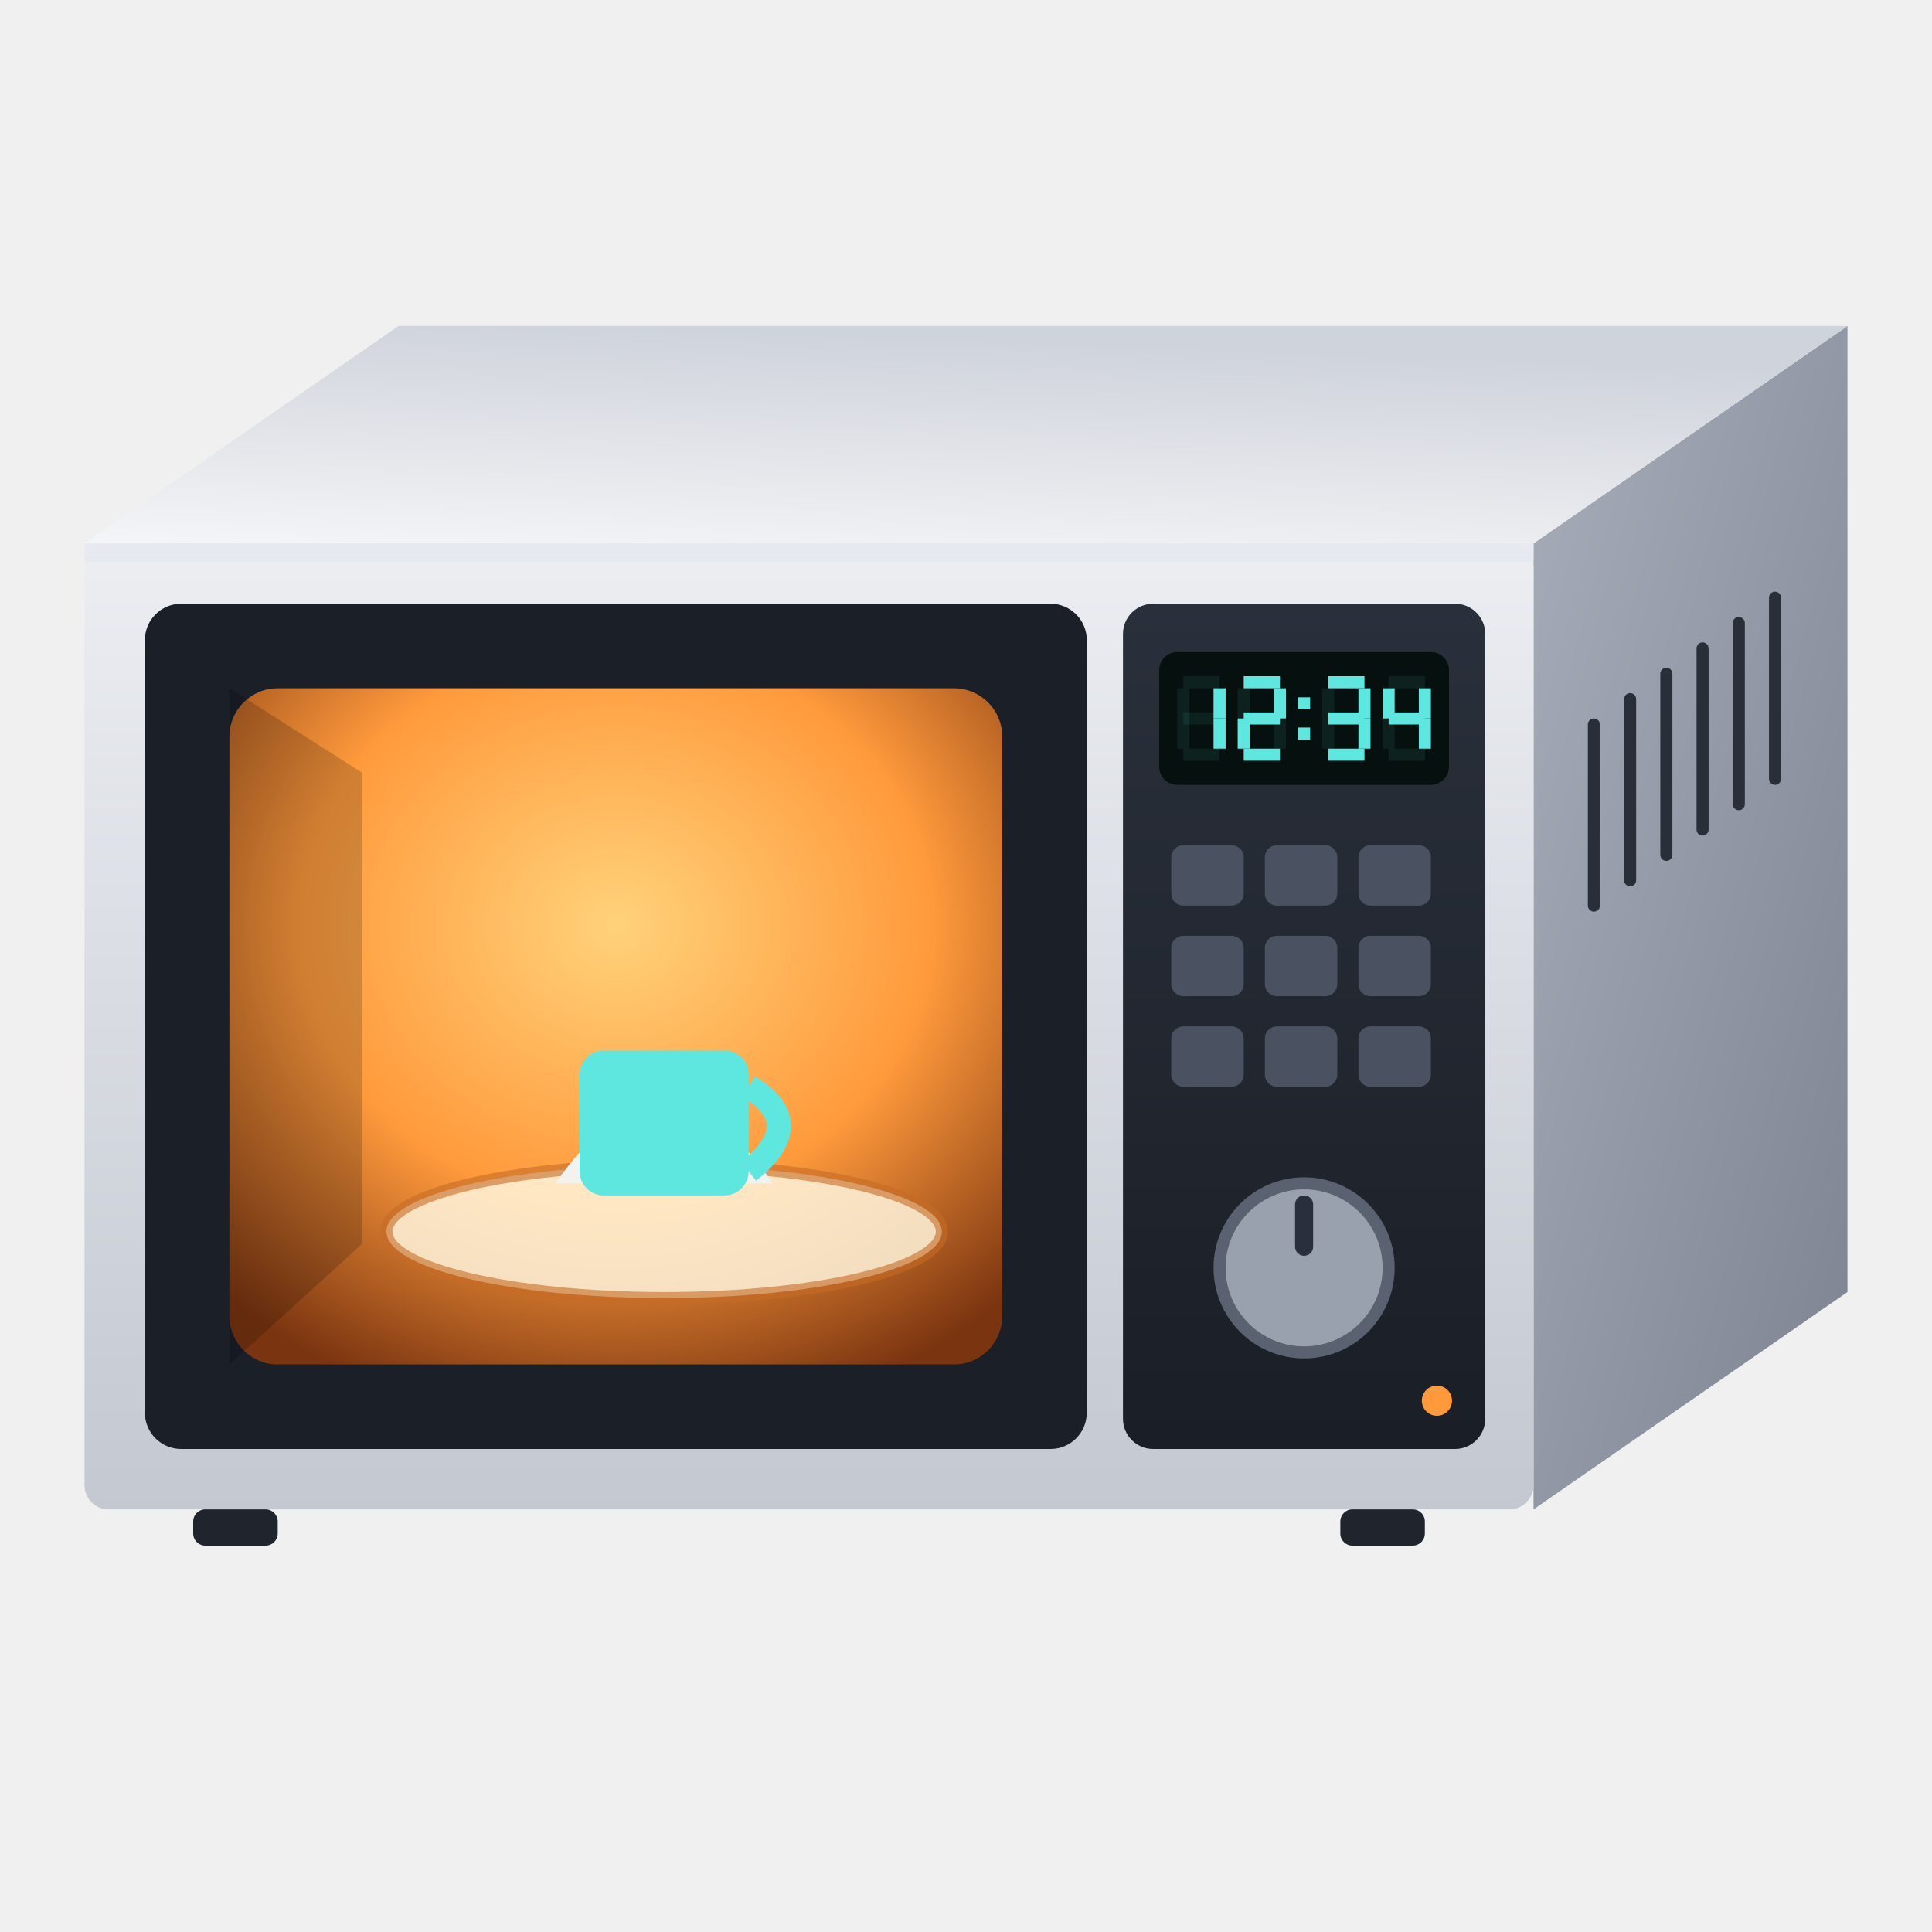
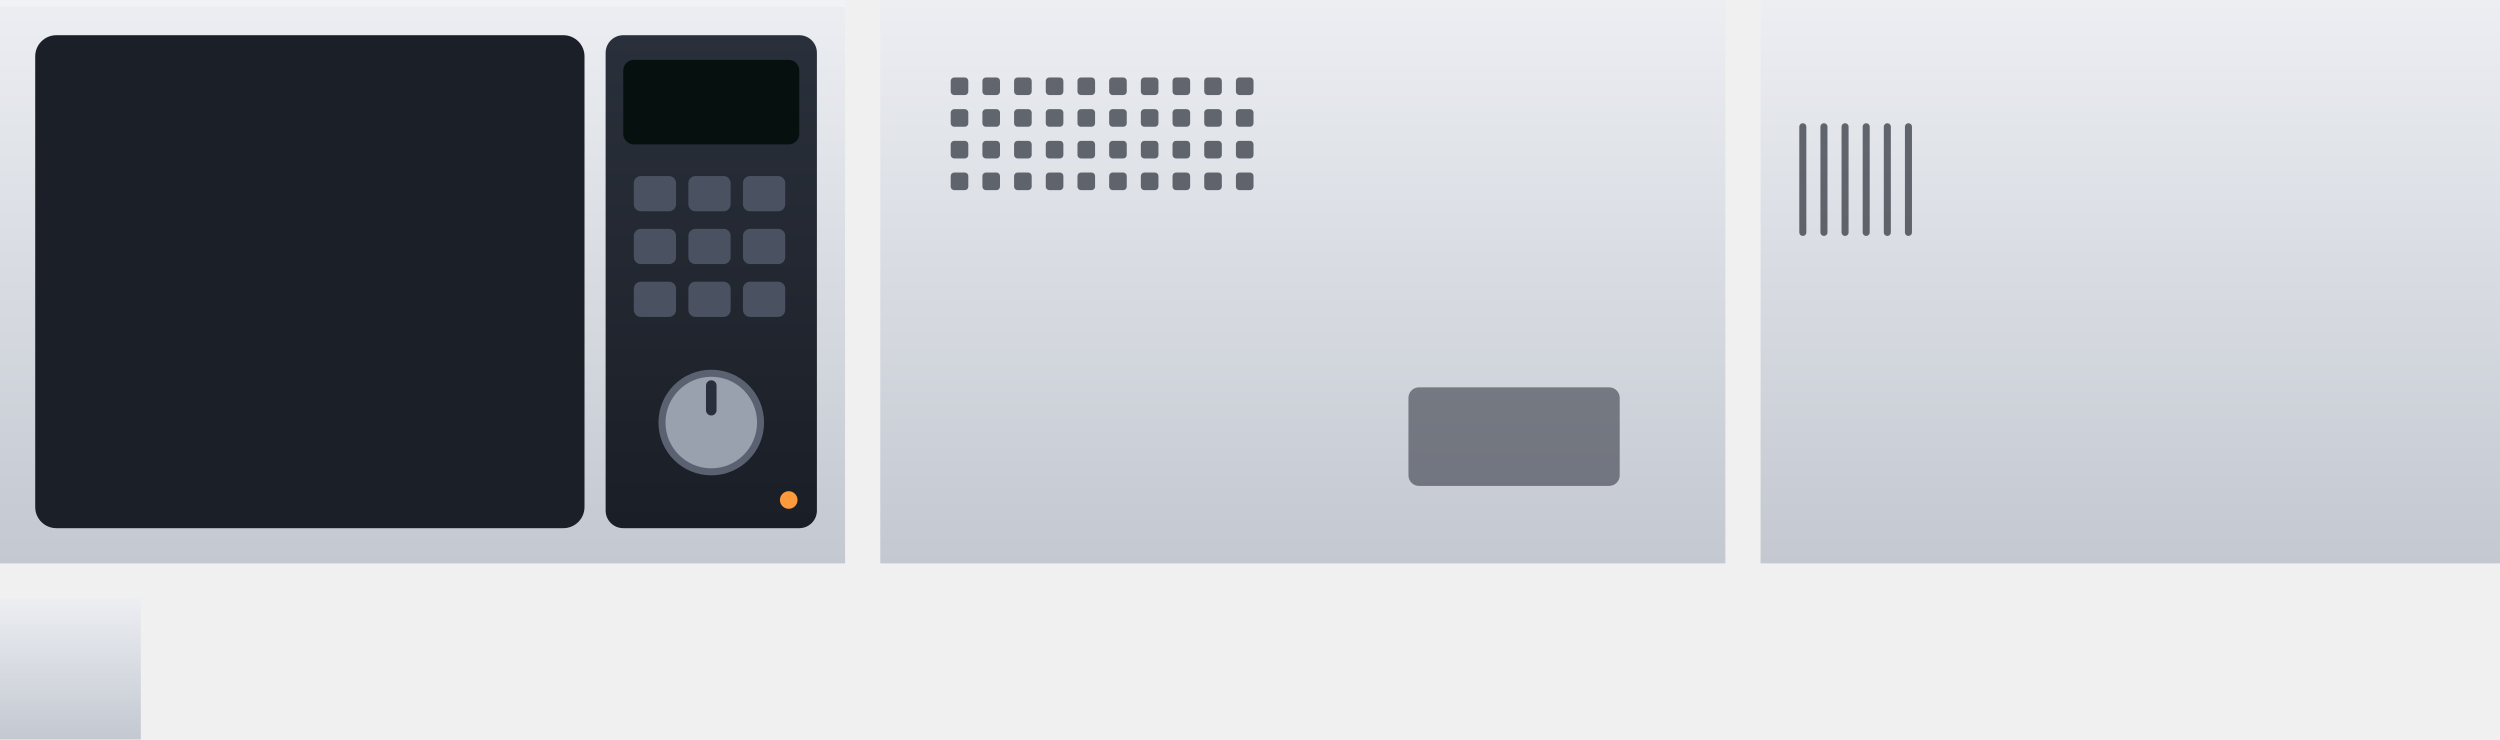
- <svg xmlns="http://www.w3.org/2000/svg" width="320" height="320" viewBox="0 0 320 320">
+ <svg xmlns="http://www.w3.org/2000/svg" width="710" height="210" viewBox="0 0 710 210">
  <defs>
-     <linearGradient id="top" x1="0" y1="1" x2="0.3" y2="0">
-       <stop offset="0" stop-color="#f4f5f7" />
-       <stop offset="1" stop-color="#cfd3db" />
-     </linearGradient>
-     <linearGradient id="side" x1="0" y1="0" x2="1" y2="1">
-       <stop offset="0" stop-color="#a7adb9" />
-       <stop offset="1" stop-color="#7d8391" />
-     </linearGradient>
-     <linearGradient id="front" x1="0" y1="0" x2="0" y2="1">
+     <linearGradient id="body" x1="0" y1="0" x2="0" y2="1">
      <stop offset="0" stop-color="#eceef2" />
      <stop offset="1" stop-color="#c3c8d1" />
    </linearGradient>
-     <radialGradient id="glow" cx="0.5" cy="0.35" r="0.75">
-       <stop offset="0" stop-color="#ffd27a" />
-       <stop offset="0.55" stop-color="#ff9a3c" />
-       <stop offset="1" stop-color="#7a3410" />
-     </radialGradient>
    <linearGradient id="panel" x1="0" y1="0" x2="0" y2="1">
      <stop offset="0" stop-color="#2a303b" />
      <stop offset="1" stop-color="#1a1e26" />
    </linearGradient>
  </defs>
-   <polygon points="254,90 306,54 306,214 254,250" fill="url(#side)" />
-   <line x1="264" y1="120" x2="264" y2="150" stroke="#2a2e38" stroke-width="2" stroke-linecap="round" />
-   <line x1="270" y1="115.8" x2="270" y2="145.8" stroke="#2a2e38" stroke-width="2" stroke-linecap="round" />
-   <line x1="276" y1="111.6" x2="276" y2="141.6" stroke="#2a2e38" stroke-width="2" stroke-linecap="round" />
-   <line x1="282" y1="107.4" x2="282" y2="137.4" stroke="#2a2e38" stroke-width="2" stroke-linecap="round" />
-   <line x1="288" y1="103.2" x2="288" y2="133.2" stroke="#2a2e38" stroke-width="2" stroke-linecap="round" />
-   <line x1="294" y1="99" x2="294" y2="129" stroke="#2a2e38" stroke-width="2" stroke-linecap="round" />
-   <polygon points="14,90 254,90 306,54 66,54" fill="url(#top)" />
-   <rect x="14" y="90" width="240" height="160" rx="4" fill="url(#front)" />
-   <rect x="14" y="90" width="240" height="3" fill="#e4e7ee" opacity="0.7" />
-   <rect x="186" y="100" width="60" height="140" rx="5" fill="url(#panel)" />
-   <rect x="192" y="108" width="48" height="22" rx="3" fill="#06110f" />
-   <rect x="196" y="112" width="6" height="2" fill="#5ee7df" opacity="0.08" />
-   <rect x="196" y="118" width="6" height="2" fill="#5ee7df" opacity="0.08" />
-   <rect x="196" y="124" width="6" height="2" fill="#5ee7df" opacity="0.08" />
-   <rect x="195" y="114" width="2" height="5" fill="#5ee7df" opacity="0.08" />
-   <rect x="195" y="119" width="2" height="5" fill="#5ee7df" opacity="0.08" />
-   <rect x="201" y="114" width="2" height="5" fill="#5ee7df" />
-   <rect x="201" y="119" width="2" height="5" fill="#5ee7df" />
-   <rect x="206" y="112" width="6" height="2" fill="#5ee7df" />
-   <rect x="206" y="118" width="6" height="2" fill="#5ee7df" />
-   <rect x="206" y="124" width="6" height="2" fill="#5ee7df" />
-   <rect x="205" y="114" width="2" height="5" fill="#5ee7df" opacity="0.08" />
-   <rect x="205" y="119" width="2" height="5" fill="#5ee7df" />
-   <rect x="211" y="114" width="2" height="5" fill="#5ee7df" />
-   <rect x="211" y="119" width="2" height="5" fill="#5ee7df" opacity="0.08" />
-   <rect x="215" y="115.5" width="2" height="2" fill="#5ee7df" />
-   <rect x="215" y="120.5" width="2" height="2" fill="#5ee7df" />
-   <rect x="220" y="112" width="6" height="2" fill="#5ee7df" />
-   <rect x="220" y="118" width="6" height="2" fill="#5ee7df" />
-   <rect x="220" y="124" width="6" height="2" fill="#5ee7df" />
-   <rect x="219" y="114" width="2" height="5" fill="#5ee7df" opacity="0.08" />
-   <rect x="219" y="119" width="2" height="5" fill="#5ee7df" opacity="0.08" />
-   <rect x="225" y="114" width="2" height="5" fill="#5ee7df" />
-   <rect x="225" y="119" width="2" height="5" fill="#5ee7df" />
-   <rect x="230" y="112" width="6" height="2" fill="#5ee7df" opacity="0.08" />
-   <rect x="230" y="118" width="6" height="2" fill="#5ee7df" />
-   <rect x="230" y="124" width="6" height="2" fill="#5ee7df" opacity="0.08" />
-   <rect x="229" y="114" width="2" height="5" fill="#5ee7df" />
-   <rect x="229" y="119" width="2" height="5" fill="#5ee7df" opacity="0.08" />
-   <rect x="235" y="114" width="2" height="5" fill="#5ee7df" />
-   <rect x="235" y="119" width="2" height="5" fill="#5ee7df" />
-   <rect x="194" y="140" width="12" height="10" rx="2" fill="#4a5262" />
-   <rect x="209.5" y="140" width="12" height="10" rx="2" fill="#4a5262" />
-   <rect x="225" y="140" width="12" height="10" rx="2" fill="#4a5262" />
-   <rect x="194" y="155" width="12" height="10" rx="2" fill="#4a5262" />
-   <rect x="209.5" y="155" width="12" height="10" rx="2" fill="#4a5262" />
-   <rect x="225" y="155" width="12" height="10" rx="2" fill="#4a5262" />
-   <rect x="194" y="170" width="12" height="10" rx="2" fill="#4a5262" />
-   <rect x="209.5" y="170" width="12" height="10" rx="2" fill="#4a5262" />
-   <rect x="225" y="170" width="12" height="10" rx="2" fill="#4a5262" />
-   <circle cx="216" cy="210" r="14" fill="#9aa1ae" stroke="#5a6170" stroke-width="2" />
-   <rect x="214.5" y="198" width="3" height="10" rx="1.5" fill="#2a303b" />
-   <circle cx="238" cy="232" r="2.5" fill="#ff9a3c" />
-   <rect x="24" y="100" width="156" height="140" rx="6" fill="#1a1f28" />
-   <rect x="38" y="114" width="128" height="112" rx="8" fill="url(#glow)" />
-   <polygon points="38,114 60,128 60,206 38,226" fill="#000000" opacity="0.18" />
-   <ellipse cx="110" cy="204" rx="46" ry="11" fill="#fff4dc" opacity="0.85" />
-   <ellipse cx="110" cy="204" rx="46" ry="11" fill="none" stroke="#c46a26" stroke-width="2" opacity="0.6" />
-   <path d="M 92 196 q 18 -26 36 0 z" fill="#f2f2ee" />
-   <rect x="96" y="174" width="28" height="24" rx="4" fill="#5ee7df" />
-   <path d="M 124 180 q 10 6 0 14" fill="none" stroke="#5ee7df" stroke-width="4" />
-   <rect x="32" y="250" width="14" height="6" rx="2" fill="#20242c" />
-   <rect x="222" y="250" width="14" height="6" rx="2" fill="#20242c" />
+   <g transform="translate(0 0)">
+     <rect width="240" height="160" fill="url(#body)" />
+     <rect width="240" height="2" fill="#ffffff" opacity="0.25" />
+     <rect x="10" y="10" width="156" height="140" rx="6" fill="#1a1f28" />
+     <rect x="172" y="10" width="60" height="140" rx="5" fill="url(#panel)" />
+     <rect x="177" y="17" width="50" height="24" rx="3" fill="#06110f" />
+     <rect x="180" y="50" width="12" height="10" rx="2" fill="#4a5262" />
+     <rect x="195.5" y="50" width="12" height="10" rx="2" fill="#4a5262" />
+     <rect x="211" y="50" width="12" height="10" rx="2" fill="#4a5262" />
+     <rect x="180" y="65" width="12" height="10" rx="2" fill="#4a5262" />
+     <rect x="195.5" y="65" width="12" height="10" rx="2" fill="#4a5262" />
+     <rect x="211" y="65" width="12" height="10" rx="2" fill="#4a5262" />
+     <rect x="180" y="80" width="12" height="10" rx="2" fill="#4a5262" />
+     <rect x="195.5" y="80" width="12" height="10" rx="2" fill="#4a5262" />
+     <rect x="211" y="80" width="12" height="10" rx="2" fill="#4a5262" />
+     <circle cx="202" cy="120" r="14" fill="#9aa1ae" stroke="#5a6170" stroke-width="2" />
+     <rect x="200.5" y="108" width="3" height="10" rx="1.5" fill="#2a303b" />
+     <circle cx="224" cy="142" r="2.5" fill="#ff9a3c" />
+   </g>
+   <g transform="translate(250 0)">
+     <rect width="240" height="160" fill="url(#body)" />
+     <rect x="20" y="22" width="5" height="5" rx="1" fill="#2a2e38" opacity="0.7" />
+     <rect x="29" y="22" width="5" height="5" rx="1" fill="#2a2e38" opacity="0.7" />
+     <rect x="38" y="22" width="5" height="5" rx="1" fill="#2a2e38" opacity="0.7" />
+     <rect x="47" y="22" width="5" height="5" rx="1" fill="#2a2e38" opacity="0.7" />
+     <rect x="56" y="22" width="5" height="5" rx="1" fill="#2a2e38" opacity="0.7" />
+     <rect x="65" y="22" width="5" height="5" rx="1" fill="#2a2e38" opacity="0.7" />
+     <rect x="74" y="22" width="5" height="5" rx="1" fill="#2a2e38" opacity="0.7" />
+     <rect x="83" y="22" width="5" height="5" rx="1" fill="#2a2e38" opacity="0.7" />
+     <rect x="92" y="22" width="5" height="5" rx="1" fill="#2a2e38" opacity="0.7" />
+     <rect x="101" y="22" width="5" height="5" rx="1" fill="#2a2e38" opacity="0.7" />
+     <rect x="20" y="31" width="5" height="5" rx="1" fill="#2a2e38" opacity="0.7" />
+     <rect x="29" y="31" width="5" height="5" rx="1" fill="#2a2e38" opacity="0.7" />
+     <rect x="38" y="31" width="5" height="5" rx="1" fill="#2a2e38" opacity="0.7" />
+     <rect x="47" y="31" width="5" height="5" rx="1" fill="#2a2e38" opacity="0.7" />
+     <rect x="56" y="31" width="5" height="5" rx="1" fill="#2a2e38" opacity="0.7" />
+     <rect x="65" y="31" width="5" height="5" rx="1" fill="#2a2e38" opacity="0.7" />
+     <rect x="74" y="31" width="5" height="5" rx="1" fill="#2a2e38" opacity="0.7" />
+     <rect x="83" y="31" width="5" height="5" rx="1" fill="#2a2e38" opacity="0.7" />
+     <rect x="92" y="31" width="5" height="5" rx="1" fill="#2a2e38" opacity="0.7" />
+     <rect x="101" y="31" width="5" height="5" rx="1" fill="#2a2e38" opacity="0.7" />
+     <rect x="20" y="40" width="5" height="5" rx="1" fill="#2a2e38" opacity="0.7" />
+     <rect x="29" y="40" width="5" height="5" rx="1" fill="#2a2e38" opacity="0.7" />
+     <rect x="38" y="40" width="5" height="5" rx="1" fill="#2a2e38" opacity="0.7" />
+     <rect x="47" y="40" width="5" height="5" rx="1" fill="#2a2e38" opacity="0.7" />
+     <rect x="56" y="40" width="5" height="5" rx="1" fill="#2a2e38" opacity="0.7" />
+     <rect x="65" y="40" width="5" height="5" rx="1" fill="#2a2e38" opacity="0.7" />
+     <rect x="74" y="40" width="5" height="5" rx="1" fill="#2a2e38" opacity="0.7" />
+     <rect x="83" y="40" width="5" height="5" rx="1" fill="#2a2e38" opacity="0.7" />
+     <rect x="92" y="40" width="5" height="5" rx="1" fill="#2a2e38" opacity="0.7" />
+     <rect x="101" y="40" width="5" height="5" rx="1" fill="#2a2e38" opacity="0.7" />
+     <rect x="20" y="49" width="5" height="5" rx="1" fill="#2a2e38" opacity="0.7" />
+     <rect x="29" y="49" width="5" height="5" rx="1" fill="#2a2e38" opacity="0.7" />
+     <rect x="38" y="49" width="5" height="5" rx="1" fill="#2a2e38" opacity="0.7" />
+     <rect x="47" y="49" width="5" height="5" rx="1" fill="#2a2e38" opacity="0.7" />
+     <rect x="56" y="49" width="5" height="5" rx="1" fill="#2a2e38" opacity="0.7" />
+     <rect x="65" y="49" width="5" height="5" rx="1" fill="#2a2e38" opacity="0.7" />
+     <rect x="74" y="49" width="5" height="5" rx="1" fill="#2a2e38" opacity="0.7" />
+     <rect x="83" y="49" width="5" height="5" rx="1" fill="#2a2e38" opacity="0.7" />
+     <rect x="92" y="49" width="5" height="5" rx="1" fill="#2a2e38" opacity="0.7" />
+     <rect x="101" y="49" width="5" height="5" rx="1" fill="#2a2e38" opacity="0.7" />
+     <rect x="150" y="110" width="60" height="28" rx="3" fill="#2a2e38" opacity="0.55" />
+   </g>
+   <g transform="translate(500 0)">
+     <rect width="210" height="160" fill="url(#body)" />
+     <line x1="12" y1="36" x2="12" y2="66" stroke="#2a2e38" stroke-width="2" stroke-linecap="round" opacity="0.7" />
+     <line x1="18" y1="36" x2="18" y2="66" stroke="#2a2e38" stroke-width="2" stroke-linecap="round" opacity="0.7" />
+     <line x1="24" y1="36" x2="24" y2="66" stroke="#2a2e38" stroke-width="2" stroke-linecap="round" opacity="0.7" />
+     <line x1="30" y1="36" x2="30" y2="66" stroke="#2a2e38" stroke-width="2" stroke-linecap="round" opacity="0.7" />
+     <line x1="36" y1="36" x2="36" y2="66" stroke="#2a2e38" stroke-width="2" stroke-linecap="round" opacity="0.7" />
+     <line x1="42" y1="36" x2="42" y2="66" stroke="#2a2e38" stroke-width="2" stroke-linecap="round" opacity="0.7" />
+   </g>
+   <g transform="translate(0 170)">
+     <rect width="40" height="40" fill="url(#body)" />
+   </g>
</svg>
